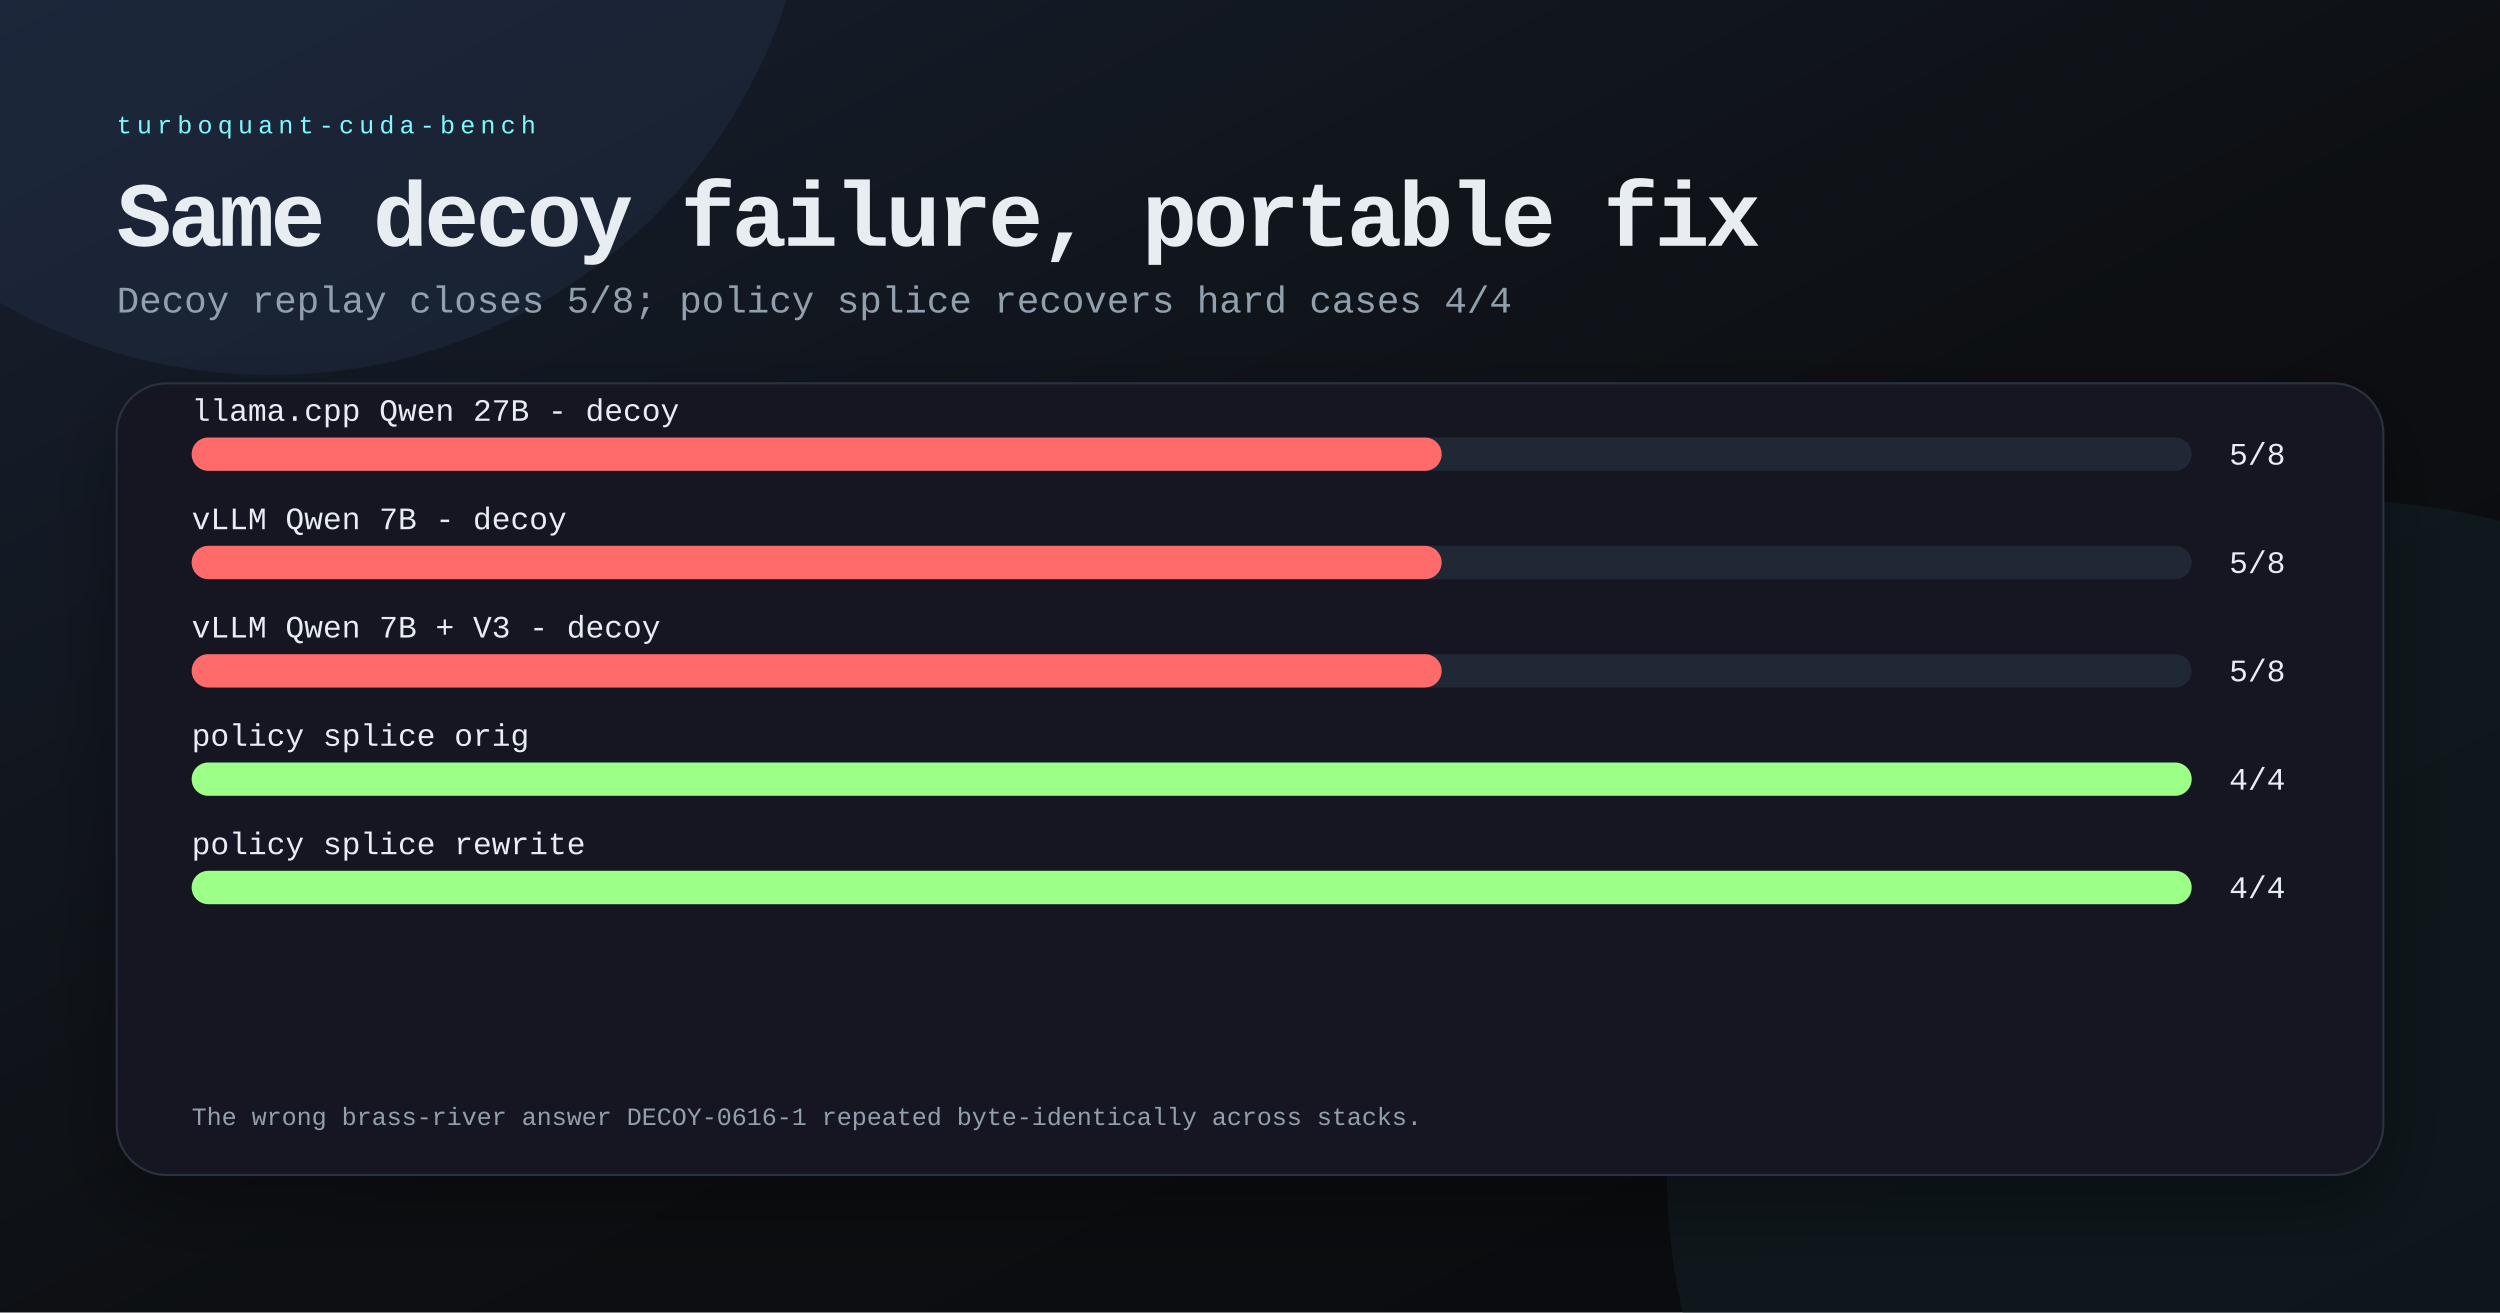
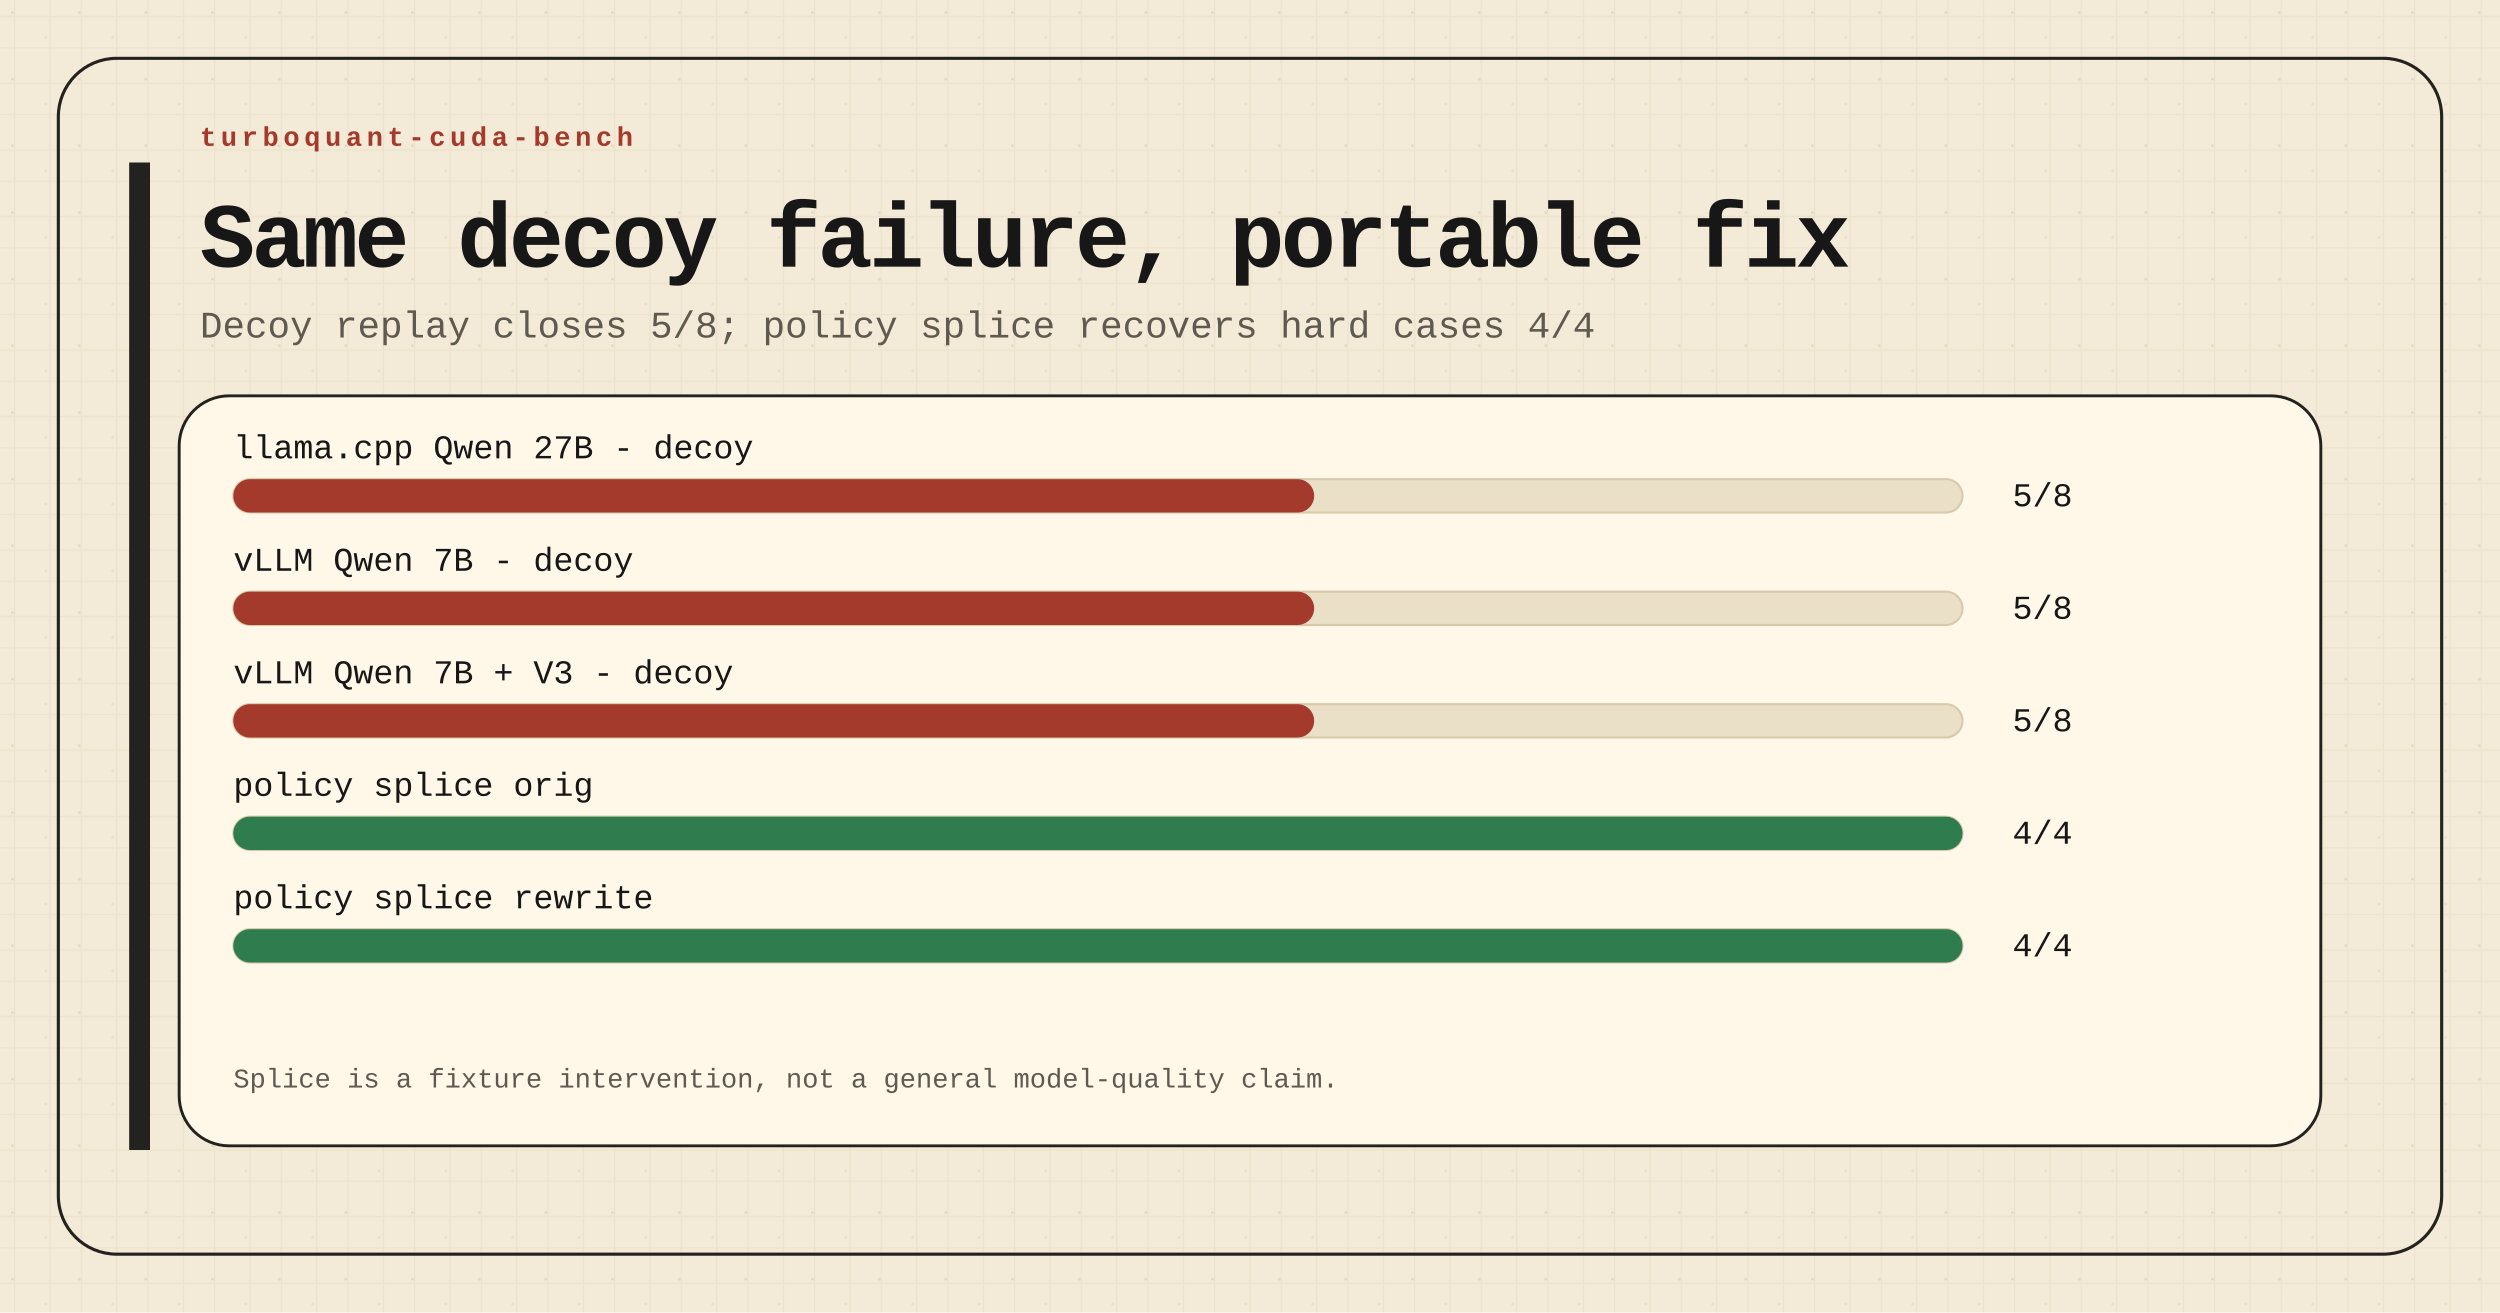
<svg xmlns="http://www.w3.org/2000/svg" width="1200" height="630" viewBox="0 0 1200 630" role="img" aria-label="Same decoy failure, portable fix">
  <defs>
-     <linearGradient id="g" x1="0" y1="0" x2="1" y2="1">
-       <stop offset="0" stop-color="#17202f" />
-       <stop offset="0.55" stop-color="#0d0f12" />
-       <stop offset="1" stop-color="#090a0d" />
-     </linearGradient>
-     <filter id="shadow" x="-20%" y="-20%" width="140%" height="140%">
-       <feDropShadow dx="0" dy="14" stdDeviation="18" flood-color="#000" flood-opacity="0.32" />
-     </filter>
+     <pattern id="papergrain" width="32" height="32" patternUnits="userSpaceOnUse">
+       <rect width="32" height="32" fill="#f3ead7" />
+       <path d="M0 8h32M0 23h32M7 0v32M24 0v32" stroke="#d8c9aa" stroke-width="0.6" opacity="0.22" />
+       <circle cx="6" cy="6" r="0.7" fill="#9b8d74" opacity="0.18" />
+       <circle cx="22" cy="18" r="0.6" fill="#9b8d74" opacity="0.14" />
+     </pattern>
    <style>
      .mono { font-family: ui-monospace, SFMono-Regular, Menlo, Consolas, 'Liberation Mono', monospace; }
-       .title { font-size: 44px; font-weight: 800; letter-spacing: -1.8px; fill: #e8edf2; }
-       .sub { font-size: 18px; fill: #91a0ad; }
-       .axis { font-size: 13px; fill: #91a0ad; }
-       .label { font-size: 15px; fill: #e8edf2; }
-       .small { font-size: 12px; fill: #91a0ad; }
-       .big { font-size: 42px; font-weight: 800; fill: #e8edf2; letter-spacing: -1px; }
-       .kicker { font-size: 12px; fill: #7df9ff; letter-spacing: 2.5px; text-transform: uppercase; }
+       .tag { font-size: 13px; font-weight: 700; letter-spacing: 2.2px; fill: #a33a2b; text-transform: uppercase; }
+       .title { font-size: 44px; font-weight: 800; letter-spacing: -1.7px; fill: #171717; }
+       .sub { font-size: 18px; fill: #5f594f; }
+       .small { font-size: 13px; fill: #5f594f; }
+       .label { font-size: 16px; fill: #171717; }
+       .num { font-size: 42px; font-weight: 800; fill: #171717; letter-spacing: -1px; }
+       .micro { font-size: 11px; fill: #5f594f; letter-spacing: 1.1px; text-transform: uppercase; }
    </style>
  </defs>
-   <rect width="1200" height="630" fill="url(#g)" />
-   <circle cx="130" cy="-80" r="260" fill="#24344f" opacity="0.35" />
-   <circle cx="1120" cy="560" r="320" fill="#16303a" opacity="0.32" />
-   <text x="56" y="64" class="mono kicker">turboquant-cuda-bench</text>
-   <text x="56" y="118" class="mono title">Same decoy failure, portable fix</text>
-   <text x="56" y="150" class="mono sub">Decoy replay closes 5/8; policy splice recovers hard cases 4/4</text>
-   <rect x="56" y="184" width="1088" height="380" rx="24" fill="#151922" stroke="#2a3240" filter="url(#shadow)" />
-   <text x="92" y="202" class="mono label">llama.cpp Qwen 27B - decoy</text>
-   <rect x="92" y="210" width="960" height="16" rx="8" fill="#202735" />
-   <rect x="92" y="210" width="600.0" height="16" rx="8" fill="#ff6b6b" />
-   <text x="1070" y="223" class="mono label">5/8</text>
-   <text x="92" y="254" class="mono label">vLLM Qwen 7B - decoy</text>
-   <rect x="92" y="262" width="960" height="16" rx="8" fill="#202735" />
-   <rect x="92" y="262" width="600.0" height="16" rx="8" fill="#ff6b6b" />
-   <text x="1070" y="275" class="mono label">5/8</text>
-   <text x="92" y="306" class="mono label">vLLM Qwen 7B + V3 - decoy</text>
-   <rect x="92" y="314" width="960" height="16" rx="8" fill="#202735" />
-   <rect x="92" y="314" width="600.0" height="16" rx="8" fill="#ff6b6b" />
-   <text x="1070" y="327" class="mono label">5/8</text>
-   <text x="92" y="358" class="mono label">policy splice orig</text>
-   <rect x="92" y="366" width="960" height="16" rx="8" fill="#202735" />
-   <rect x="92" y="366" width="960.0" height="16" rx="8" fill="#9cff87" />
-   <text x="1070" y="379" class="mono label">4/4</text>
-   <text x="92" y="410" class="mono label">policy splice rewrite</text>
-   <rect x="92" y="418" width="960" height="16" rx="8" fill="#202735" />
-   <rect x="92" y="418" width="960.0" height="16" rx="8" fill="#9cff87" />
-   <text x="1070" y="431" class="mono label">4/4</text>
-   <text x="92" y="540" class="mono small">The wrong brass-river answer DECOY-0616-1 repeated byte-identically across stacks.</text>
+   <rect width="1200" height="630" fill="url(#papergrain)" />
+   <rect x="28" y="28" width="1144" height="574" rx="28" fill="none" stroke="#24221e" stroke-width="1.5" />
+   <rect x="62" y="78" width="10" height="474" fill="#24221e" />
+   <text x="96" y="70" class="mono tag">turboquant-cuda-bench</text>
+   <text x="96" y="128" class="mono title">Same decoy failure, portable fix</text>
+   <text x="96" y="162" class="mono sub">Decoy replay closes 5/8; policy splice recovers hard cases 4/4</text>
+   <rect x="86" y="190" width="1028" height="360" rx="24" fill="#fff7e8" stroke="#24221e" stroke-width="1.4" />
+   <text x="112" y="220" class="mono label">llama.cpp Qwen 27B - decoy</text>
+   <rect x="112" y="230" width="830" height="16" rx="8" fill="#eadfc7" stroke="#d8c9aa" />
+   <rect x="112" y="230" width="518.8" height="16" rx="8" fill="#a33a2b" />
+   <text x="966" y="243" class="mono label">5/8</text>
+   <text x="112" y="274" class="mono label">vLLM Qwen 7B - decoy</text>
+   <rect x="112" y="284" width="830" height="16" rx="8" fill="#eadfc7" stroke="#d8c9aa" />
+   <rect x="112" y="284" width="518.8" height="16" rx="8" fill="#a33a2b" />
+   <text x="966" y="297" class="mono label">5/8</text>
+   <text x="112" y="328" class="mono label">vLLM Qwen 7B + V3 - decoy</text>
+   <rect x="112" y="338" width="830" height="16" rx="8" fill="#eadfc7" stroke="#d8c9aa" />
+   <rect x="112" y="338" width="518.8" height="16" rx="8" fill="#a33a2b" />
+   <text x="966" y="351" class="mono label">5/8</text>
+   <text x="112" y="382" class="mono label">policy splice orig</text>
+   <rect x="112" y="392" width="830" height="16" rx="8" fill="#eadfc7" stroke="#d8c9aa" />
+   <rect x="112" y="392" width="830.0" height="16" rx="8" fill="#2f7d4f" />
+   <text x="966" y="405" class="mono label">4/4</text>
+   <text x="112" y="436" class="mono label">policy splice rewrite</text>
+   <rect x="112" y="446" width="830" height="16" rx="8" fill="#eadfc7" stroke="#d8c9aa" />
+   <rect x="112" y="446" width="830.0" height="16" rx="8" fill="#2f7d4f" />
+   <text x="966" y="459" class="mono label">4/4</text>
+   <text x="112" y="522" class="mono small">Splice is a fixture intervention, not a general model-quality claim.</text>
</svg>
